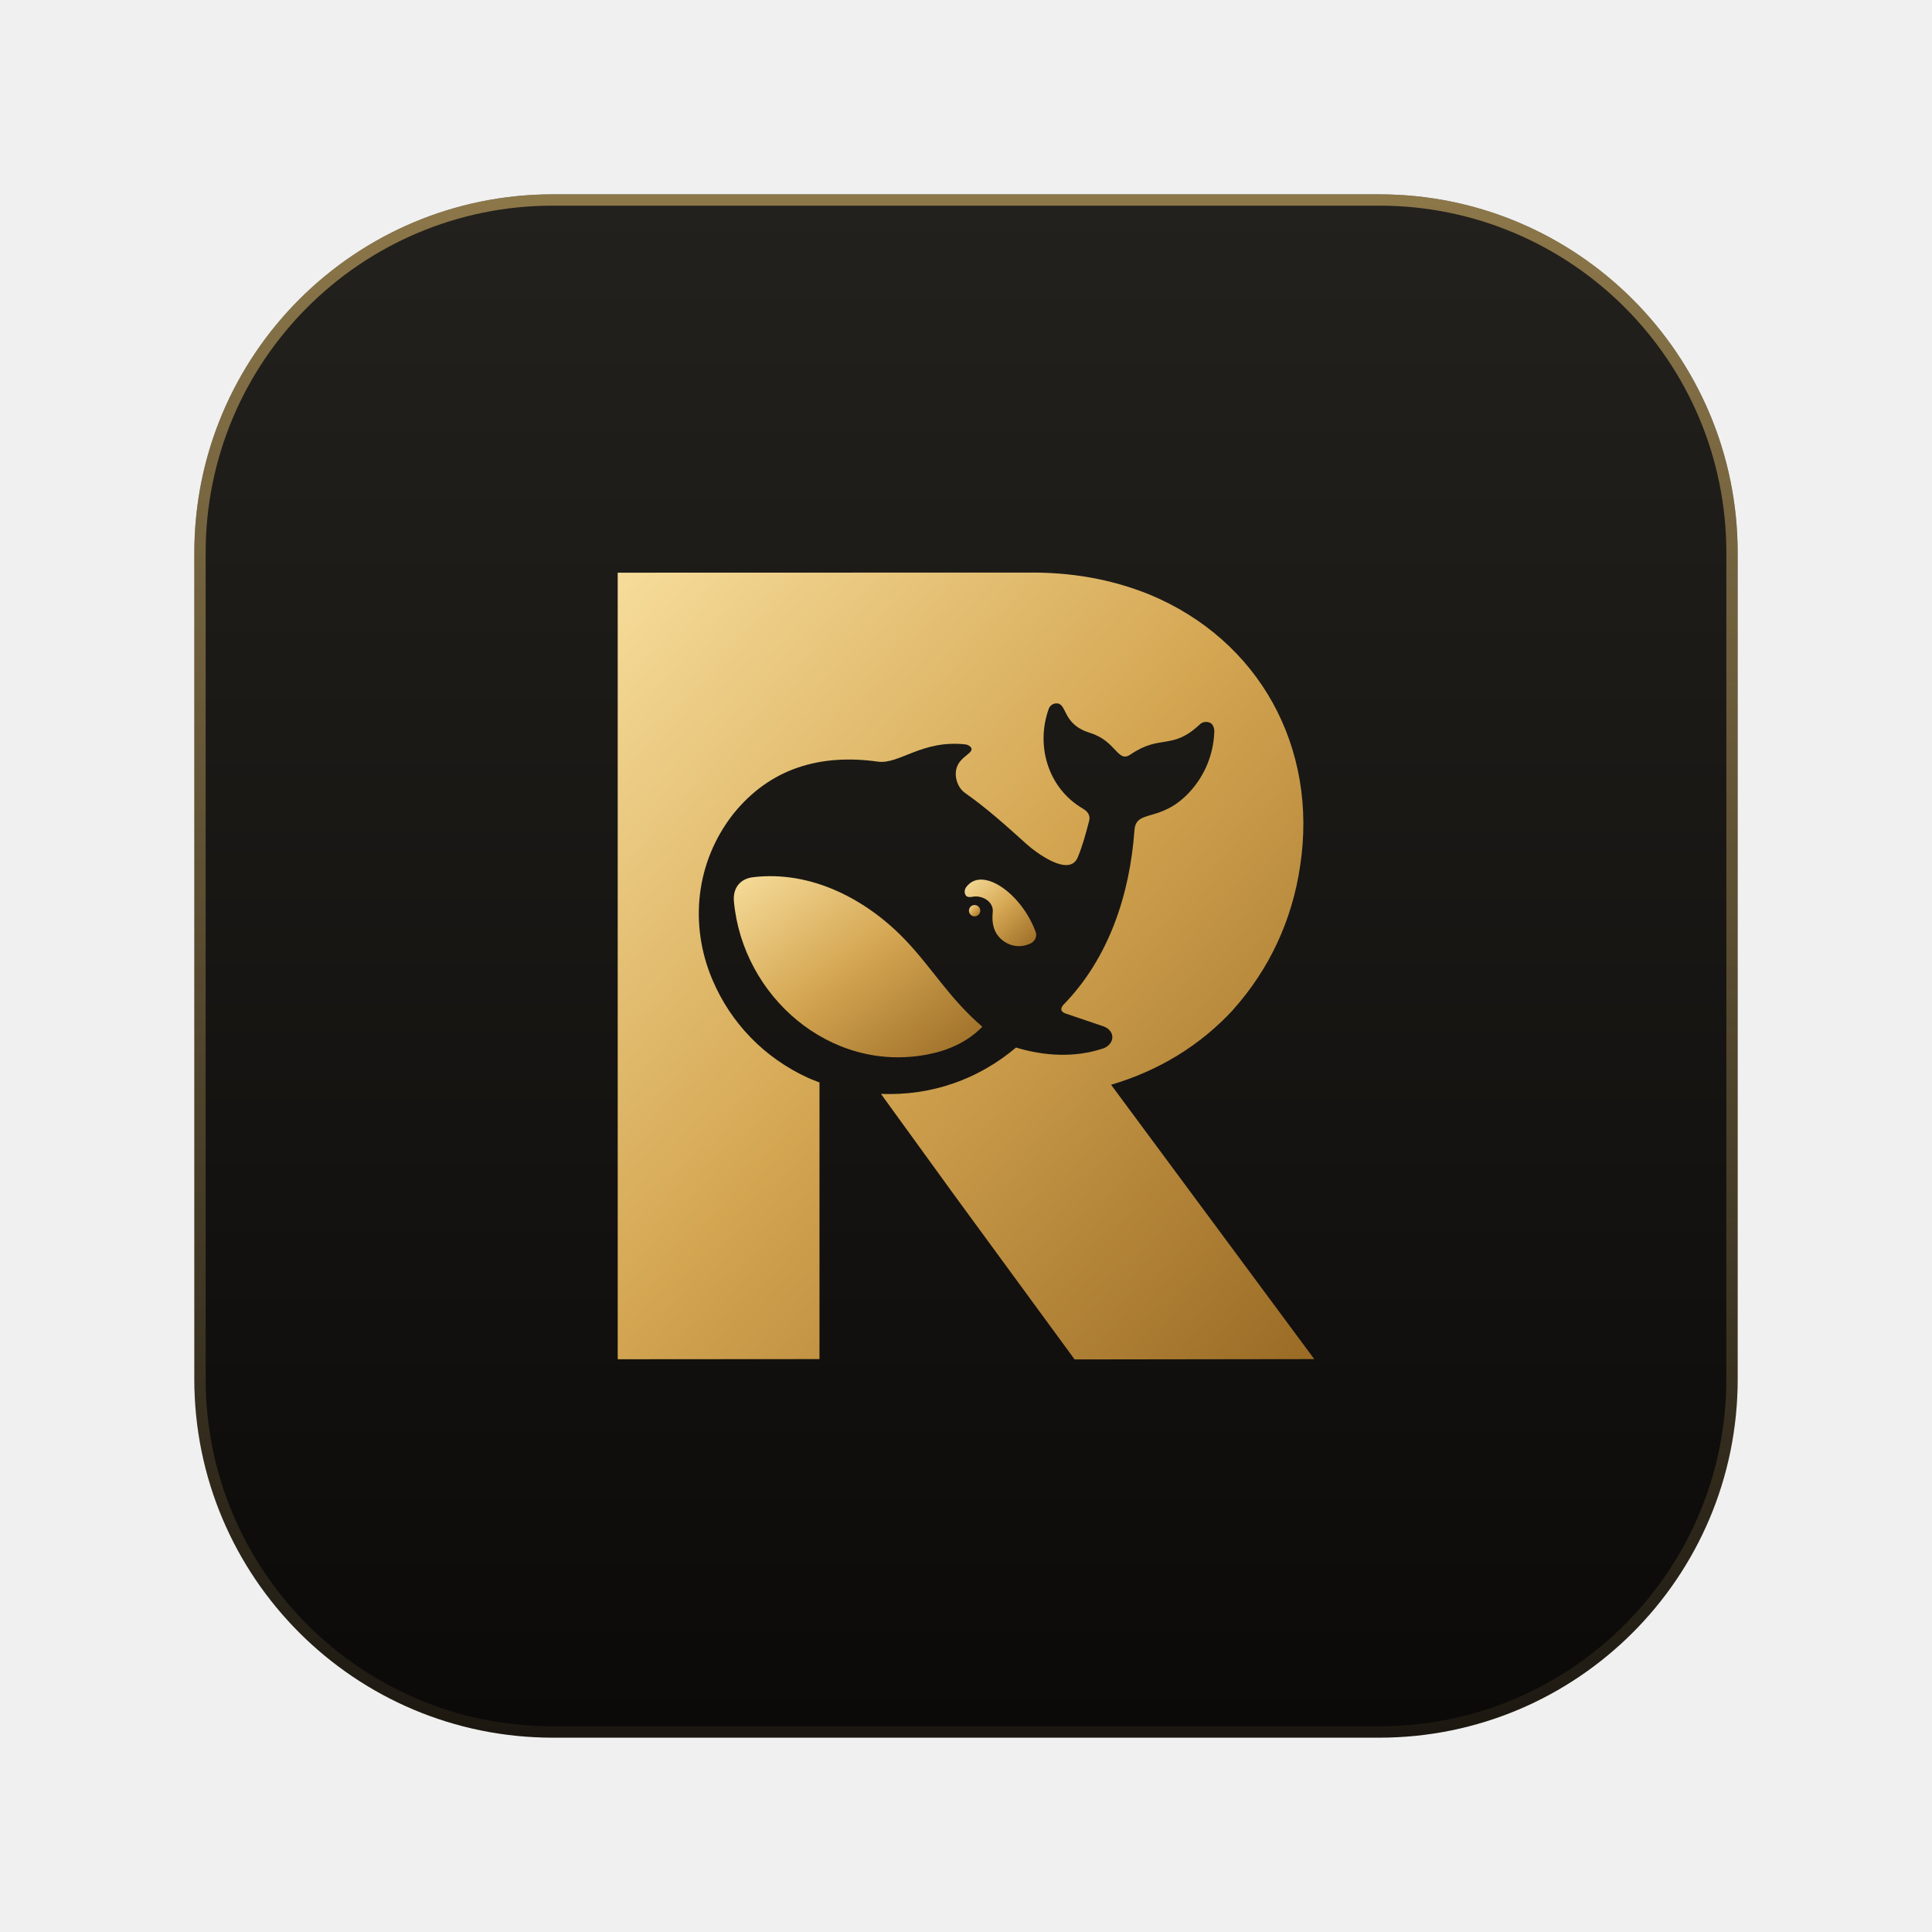
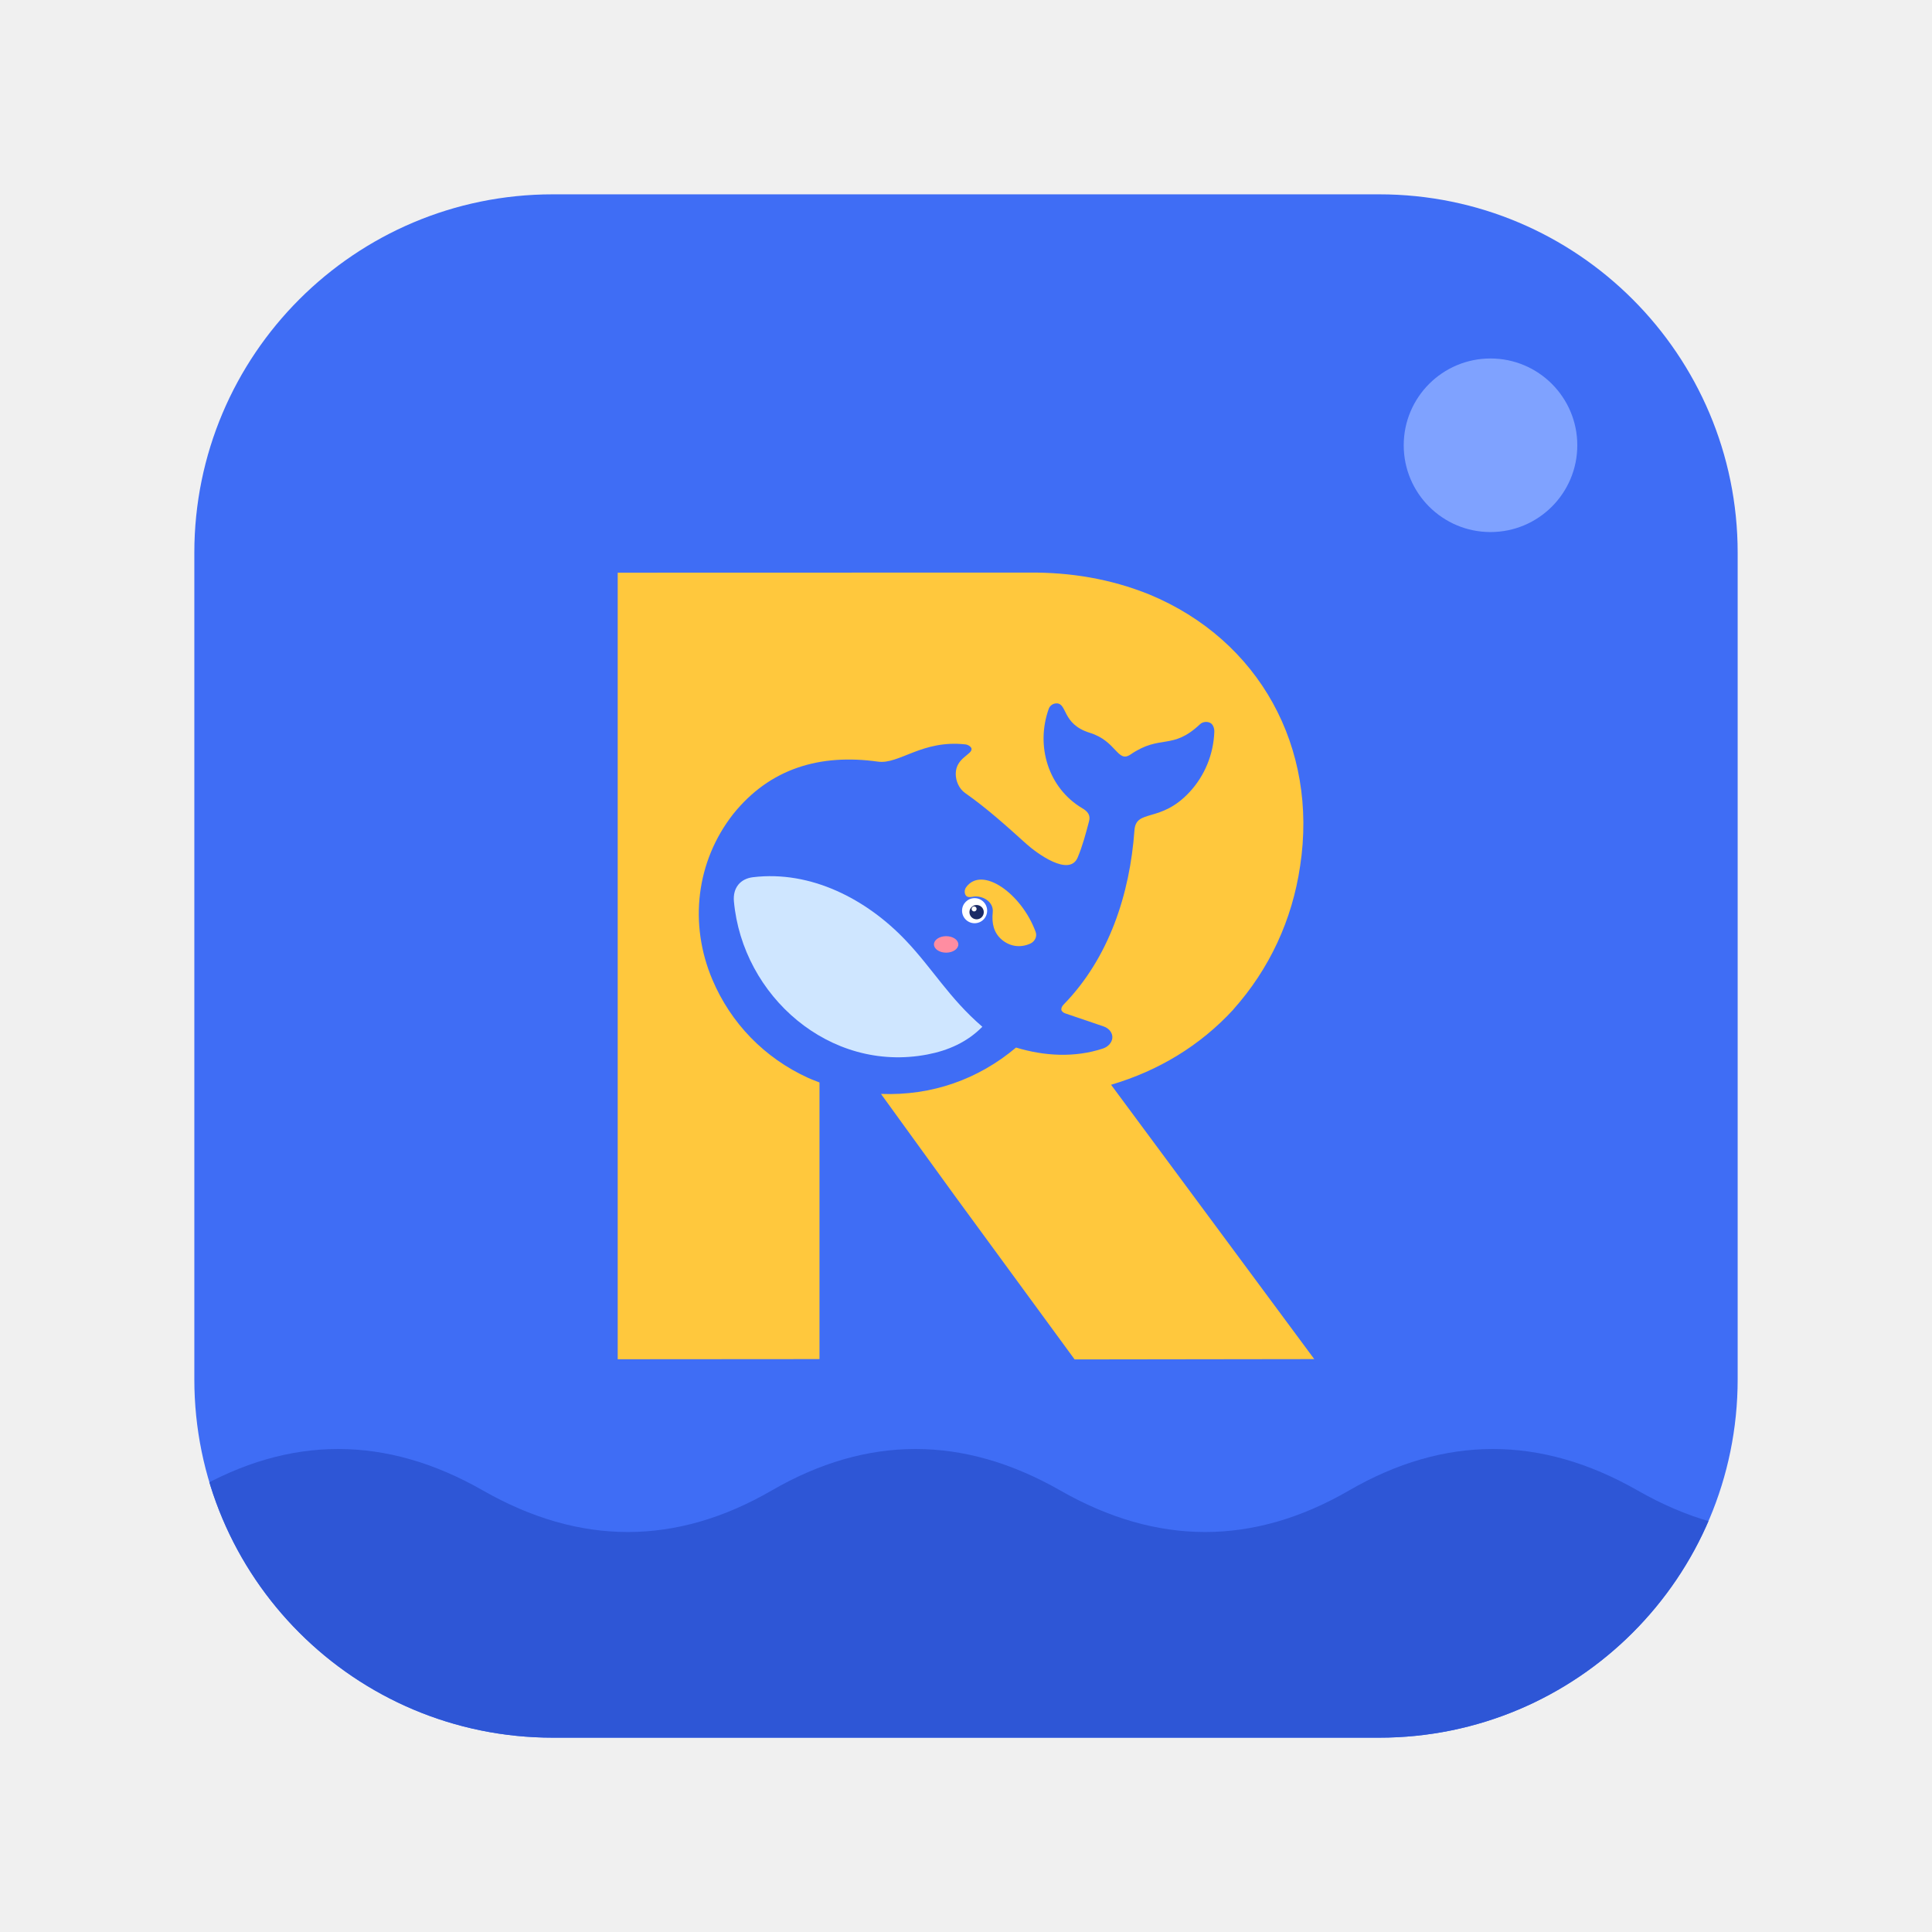
<svg xmlns="http://www.w3.org/2000/svg" viewBox="0 0 1024 1024">
  <defs>
-     <linearGradient id="tile" x1="0" y1="0" x2="0" y2="1">
-       <stop offset="0" stop-color="#23211d" />
-       <stop offset="1" stop-color="#0b0a09" />
-     </linearGradient>
-     <linearGradient id="gold" x1="0" y1="0" x2="1" y2="1">
-       <stop offset="0" stop-color="#f6dc9a" />
-       <stop offset=".48" stop-color="#d4a652" />
-       <stop offset="1" stop-color="#9a6b25" />
-     </linearGradient>
-     <linearGradient id="rim" x1="0" y1="0" x2="0" y2="1">
-       <stop offset="0" stop-color="#e2bd6e" stop-opacity=".55" />
-       <stop offset="1" stop-color="#e2bd6e" stop-opacity=".08" />
-     </linearGradient>
+     <clipPath id="tile">
+       <rect x="103" y="103" width="818" height="818" rx="190" />
+     </clipPath>
  </defs>
-   <rect x="103" y="103" width="818" height="818" rx="190" fill="url(#tile)" />
-   <rect x="106" y="106" width="812" height="812" rx="187" fill="none" stroke="url(#rim)" stroke-width="6" />
-   <g fill="url(#gold)" transform="translate(512 512) scale(1.9) translate(-359.74 -192.62)">
-     <path d="M369.75,185.3c2.09,1.76,4.98,2.41,7.95,1.06,1.18-.54,1.96-1.91,1.47-3.25-3.92-10.71-14.97-18.54-19.38-12.48-.54.74-.52,1.7-.11,2.29.32.47.97.57,1.82.4,2.68-.56,6.02,1.31,5.7,4.3-.33,3.12.3,5.79,2.56,7.69Z" />
-     <path d="M434.28,204.78c10.12-11.32,16.46-25.01,18.67-40.07,5.04-32.93-11.31-63.01-42.11-75.75-10.83-4.35-21.95-6.2-33.76-6.09l-114.5.03v219.42s56.29-.04,56.29-.04v-77.17c-1.86-.69-3.15-1.27-3.15-1.27-12.24-5.59-21.6-15.29-26.74-27.44-6.56-15.51-4.54-32.9,5.78-46.12,10.28-12.84,24.31-16.92,40.41-14.67,5.95.83,12.3-6.15,24.4-4.81.81.09,1.63.7,1.71,1.18.28,1.65-4.4,2.54-4.4,7.05,0,1.9.85,4.1,2.65,5.36,6.17,4.33,11.51,9.19,17.1,14.22,2.72,2.44,11.93,9.31,14.27,3.72,1.37-3.26,2.27-6.68,3.18-10.15.45-1.72-.5-2.74-1.89-3.56-9.5-5.63-13.08-17.35-9.37-27.74.36-1,1.29-1.49,2.08-1.52,3.19-.14,1.49,5.78,9.38,8.21,7.49,2.31,7.71,8.53,11.35,6.05,8.48-5.78,11.54-1.05,19.41-8.46.81-.76,2.2-.82,3.04-.23.52.36.97,1.29.93,2.38-.23,6.26-2.67,12.24-6.95,16.84-8.09,8.69-14.89,4.53-15.33,10.62-1.29,17.86-7.13,35.69-19.81,48.66-.41.42-.65,1.01-.58,1.41.07.42.57.83,1.12,1.01l10.68,3.63c1.51.51,2.6,1.87,2.41,3.31-.17,1.26-1.17,2.37-2.61,2.85-7.84,2.59-16.26,2.14-24.24-.27-10.56,8.89-23.54,13.48-37.68,12.93l20.53,28.34,33.49,45.73,66.85-.09-56.68-76.53c13.19-3.89,24.78-10.87,34.07-20.94Z" />
-     <circle cx="362.14" cy="177.19" r="1.58" />
-     <path d="M300.31,167.85c-3.53.43-5.65,2.96-5.31,6.74,2.39,26.35,26.7,47.92,53.94,42.72,5.8-1.11,11.08-3.41,15.36-7.74-9.27-7.98-13.79-16.12-21.41-24.13-10.91-11.47-26.43-19.54-42.58-17.59Z" />
+   <rect x="103" y="103" width="818" height="818" rx="190" fill="#3F6DF5" />
+   <g clip-path="url(#tile)">
+     <path d="M103 790q76-44 153 0t153 0t153 0t153 0t153 0t153 0t153 0V921H103Z" fill="#2E56D6" />
+     <circle cx="790" cy="236" r="46" fill="#7FA2FF" />
+   </g>
+   <g transform="translate(512 512) scale(1.9) translate(-359.74 -192.62)">
+     <g fill="#FFC83D">
+       <path d="M369.75,185.3c2.09,1.76,4.98,2.41,7.95,1.06,1.18-.54,1.96-1.91,1.47-3.25-3.92-10.71-14.97-18.54-19.38-12.48-.54.74-.52,1.7-.11,2.29.32.47.97.57,1.82.4,2.68-.56,6.02,1.31,5.7,4.3-.33,3.12.3,5.79,2.56,7.69Z" />
+       <path d="M434.28,204.78c10.12-11.32,16.46-25.01,18.67-40.07,5.04-32.93-11.31-63.01-42.11-75.75-10.83-4.35-21.95-6.2-33.76-6.09l-114.5.03v219.42s56.29-.04,56.29-.04v-77.17c-1.86-.69-3.15-1.27-3.15-1.27-12.24-5.59-21.6-15.29-26.74-27.44-6.56-15.51-4.54-32.9,5.78-46.12,10.28-12.84,24.31-16.92,40.41-14.67,5.95.83,12.3-6.15,24.4-4.81.81.09,1.63.7,1.71,1.18.28,1.65-4.4,2.54-4.4,7.05,0,1.9.85,4.1,2.65,5.36,6.17,4.33,11.51,9.19,17.1,14.22,2.72,2.44,11.93,9.31,14.27,3.72,1.37-3.26,2.27-6.68,3.18-10.15.45-1.72-.5-2.74-1.89-3.56-9.5-5.63-13.08-17.35-9.37-27.74.36-1,1.29-1.49,2.08-1.52,3.19-.14,1.49,5.78,9.38,8.21,7.49,2.31,7.71,8.53,11.35,6.05,8.48-5.78,11.54-1.05,19.41-8.46.81-.76,2.2-.82,3.04-.23.52.36.97,1.29.93,2.38-.23,6.26-2.67,12.24-6.95,16.84-8.09,8.69-14.89,4.53-15.33,10.62-1.29,17.86-7.13,35.69-19.81,48.66-.41.42-.65,1.01-.58,1.41.07.42.57.83,1.12,1.01l10.68,3.63c1.51.51,2.6,1.87,2.41,3.31-.17,1.26-1.17,2.37-2.61,2.85-7.84,2.59-16.26,2.14-24.24-.27-10.56,8.89-23.54,13.48-37.68,12.93l20.53,28.34,33.49,45.73,66.85-.09-56.68-76.53c13.19-3.89,24.78-10.87,34.07-20.94Z" />
+     </g>
+     <path fill="#CFE6FF" d="M300.31,167.85c-3.53.43-5.65,2.96-5.31,6.74,2.39,26.35,26.7,47.92,53.94,42.72,5.8-1.11,11.08-3.41,15.36-7.74-9.27-7.98-13.79-16.12-21.41-24.13-10.91-11.47-26.43-19.54-42.58-17.59Z" />
+     <ellipse cx="354.2" cy="186.6" rx="3.4" ry="2.3" fill="#FF8DA1" />
+     <circle cx="362.14" cy="177.19" r="3.5" fill="#fff" />
+     <circle cx="362.7" cy="177.6" r="2" fill="#1B2A66" />
+     <circle cx="362" cy="176.7" r=".7" fill="#fff" />
  </g>
</svg>
